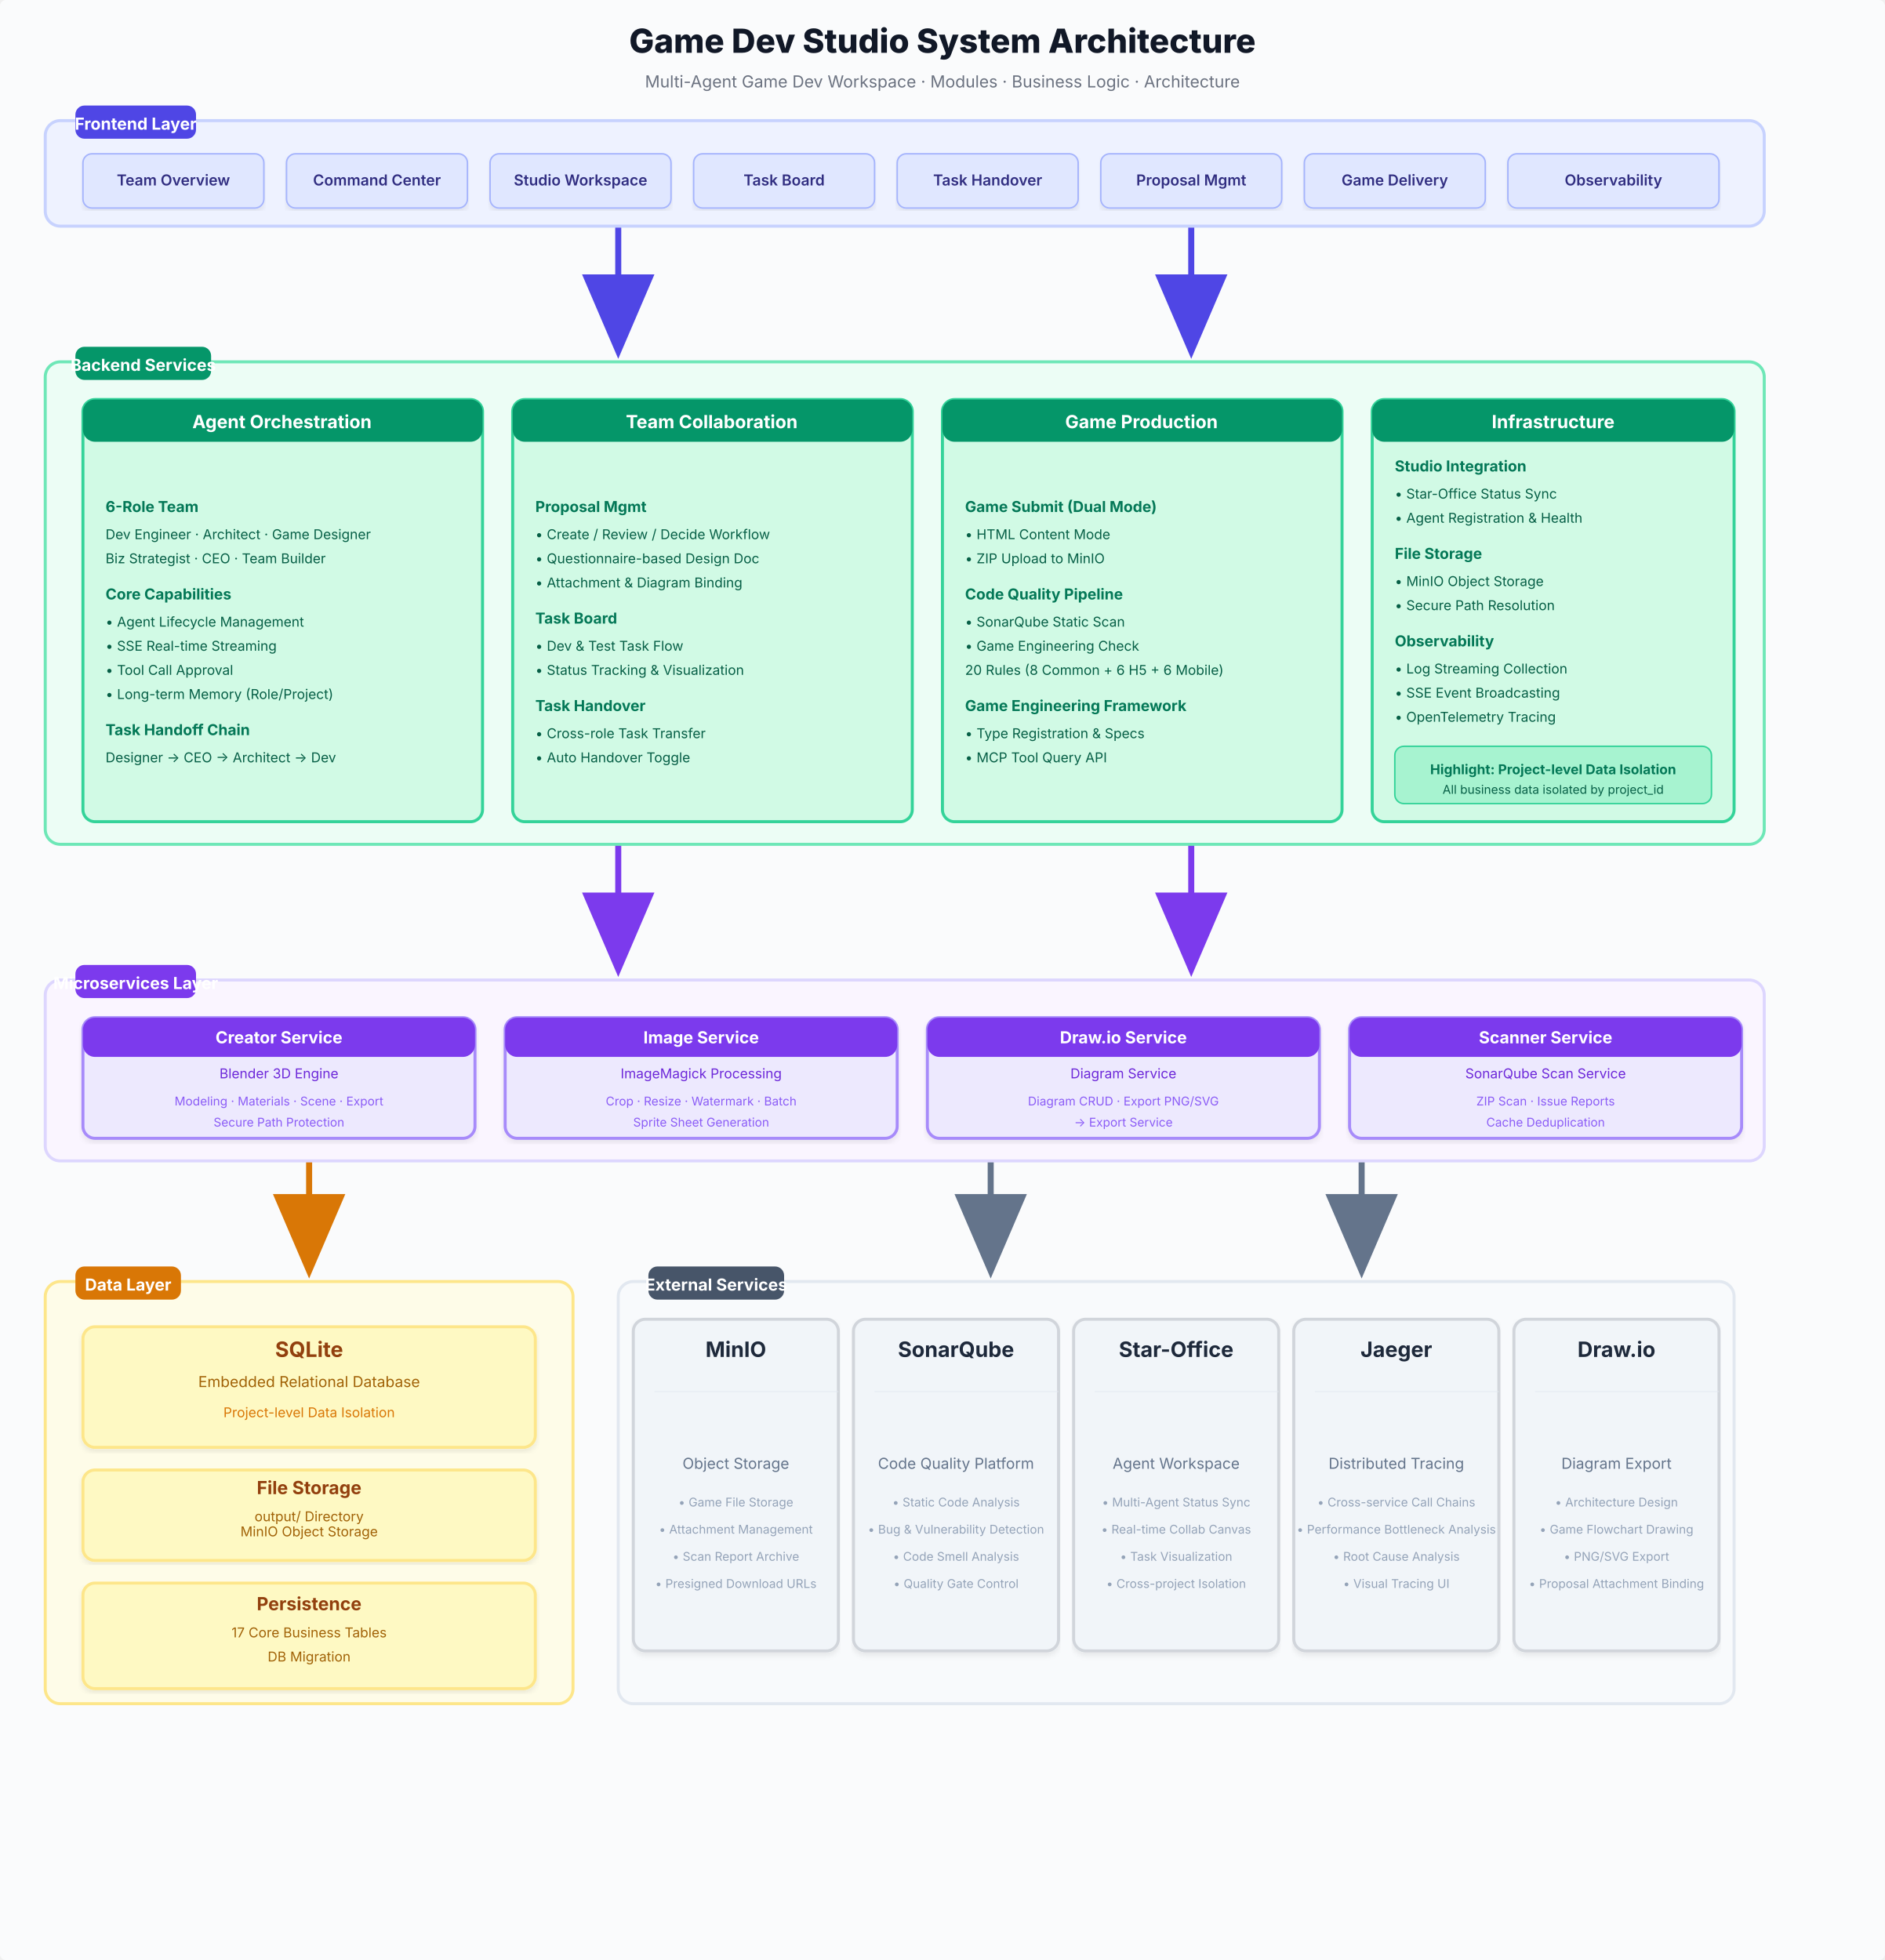
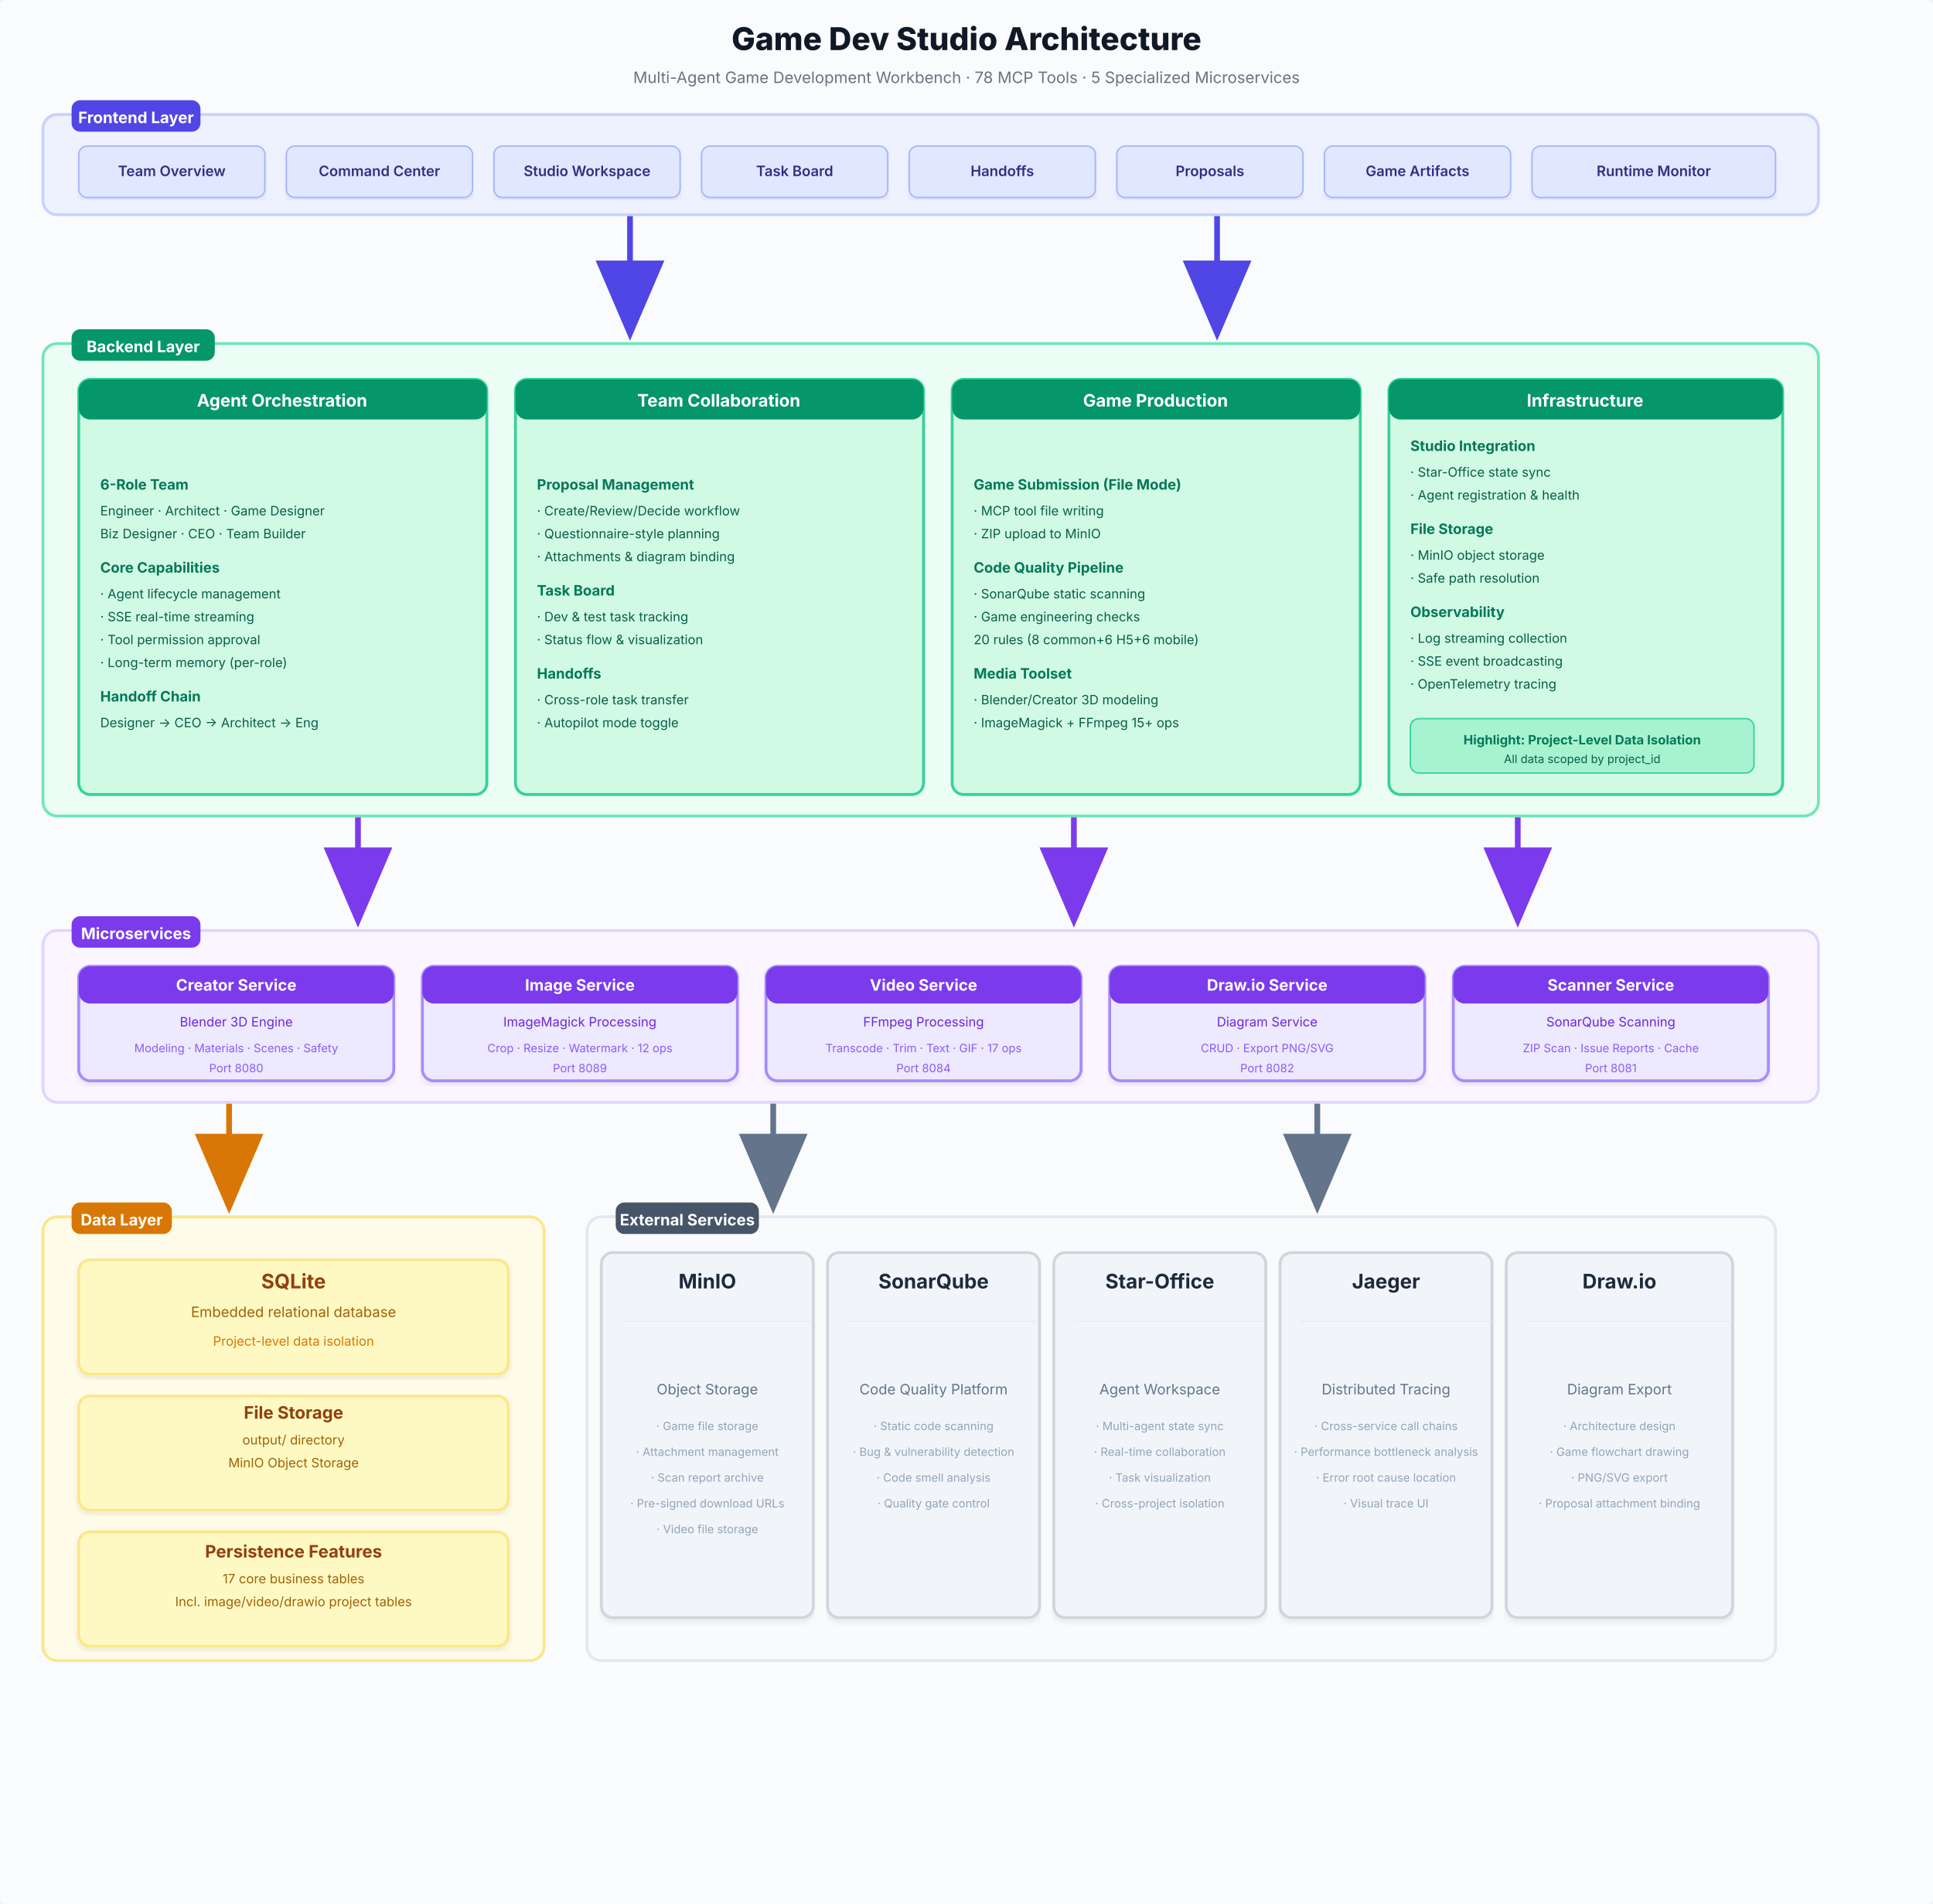
- <svg xmlns="http://www.w3.org/2000/svg" viewBox="0 0 1250 1300" font-family="'Inter', 'PingFang SC', 'Microsoft YaHei', Arial, sans-serif">
+ <svg xmlns="http://www.w3.org/2000/svg" viewBox="0 0 1350 1330" font-family="'Inter', 'PingFang SC', 'Microsoft YaHei', Arial, sans-serif">
  <defs>
    <marker id="aB" markerWidth="14" markerHeight="12" refX="12" refY="6" orient="auto">
      <path d="M0,0 L14,6 L0,12 Z" fill="#4F46E5" />
    </marker>
    <marker id="aP" markerWidth="14" markerHeight="12" refX="12" refY="6" orient="auto">
      <path d="M0,0 L14,6 L0,12 Z" fill="#7C3AED" />
    </marker>
    <marker id="aO" markerWidth="14" markerHeight="12" refX="12" refY="6" orient="auto">
      <path d="M0,0 L14,6 L0,12 Z" fill="#D97706" />
    </marker>
    <marker id="aG" markerWidth="14" markerHeight="12" refX="12" refY="6" orient="auto">
      <path d="M0,0 L14,6 L0,12 Z" fill="#64748B" />
    </marker>
    <filter id="sh" x="-1%" y="-1%" width="102%" height="106%">
      <feDropShadow dx="0" dy="2" stdDeviation="2" flood-opacity="0.08" />
    </filter>
  </defs>
-   <rect width="1250" height="1300" fill="#FAFBFC" rx="4" />
-   <text x="625" y="35" text-anchor="middle" font-size="22" font-weight="800" fill="#111827">Game Dev Studio System Architecture</text>
-   <text x="625" y="58" text-anchor="middle" font-size="11" fill="#6B7280">Multi-Agent Game Dev Workspace · Modules · Business Logic · Architecture</text>
-   <line x1="410" y1="150" x2="410" y2="230" stroke="#4F46E5" stroke-width="4" marker-end="url(#aB)" />
-   <line x1="790" y1="150" x2="790" y2="230" stroke="#4F46E5" stroke-width="4" marker-end="url(#aB)" />
+   <rect width="1350" height="1330" fill="#FAFBFC" rx="4" />
+   <text x="675" y="35" text-anchor="middle" font-size="22" font-weight="800" fill="#111827">Game Dev Studio Architecture</text>
+   <text x="675" y="58" text-anchor="middle" font-size="11" fill="#6B7280">Multi-Agent Game Development Workbench · 78 MCP Tools · 5 Specialized Microservices</text>
+   <line x1="440" y1="150" x2="440" y2="230" stroke="#4F46E5" stroke-width="4" marker-end="url(#aB)" />
+   <line x1="850" y1="150" x2="850" y2="230" stroke="#4F46E5" stroke-width="4" marker-end="url(#aB)" />
  <g transform="translate(30, 80)">
-     <rect x="0" y="0" width="1140" height="70" rx="10" fill="#EEF2FF" stroke="#C7D2FE" stroke-width="2" />
-     <rect x="20" y="-10" width="80" height="22" rx="6" fill="#4F46E5" />
-     <text x="60" y="6" text-anchor="middle" font-size="11" font-weight="700" fill="#FFF">Frontend Layer</text>
-     <rect x="25" y="22" width="120" height="36" rx="6" fill="#E0E7FF" stroke="#A5B4FC" stroke-width="1" filter="url(#sh)" />
-     <text x="85" y="43" text-anchor="middle" font-size="10" font-weight="600" fill="#312E81">Team Overview</text>
-     <rect x="160" y="22" width="120" height="36" rx="6" fill="#E0E7FF" stroke="#A5B4FC" stroke-width="1" filter="url(#sh)" />
-     <text x="220" y="43" text-anchor="middle" font-size="10" font-weight="600" fill="#312E81">Command Center</text>
-     <rect x="295" y="22" width="120" height="36" rx="6" fill="#E0E7FF" stroke="#A5B4FC" stroke-width="1" filter="url(#sh)" />
-     <text x="355" y="43" text-anchor="middle" font-size="10" font-weight="600" fill="#312E81">Studio Workspace</text>
-     <rect x="430" y="22" width="120" height="36" rx="6" fill="#E0E7FF" stroke="#A5B4FC" stroke-width="1" filter="url(#sh)" />
-     <text x="490" y="43" text-anchor="middle" font-size="10" font-weight="600" fill="#312E81">Task Board</text>
-     <rect x="565" y="22" width="120" height="36" rx="6" fill="#E0E7FF" stroke="#A5B4FC" stroke-width="1" filter="url(#sh)" />
-     <text x="625" y="43" text-anchor="middle" font-size="10" font-weight="600" fill="#312E81">Task Handover</text>
-     <rect x="700" y="22" width="120" height="36" rx="6" fill="#E0E7FF" stroke="#A5B4FC" stroke-width="1" filter="url(#sh)" />
-     <text x="760" y="43" text-anchor="middle" font-size="10" font-weight="600" fill="#312E81">Proposal Mgmt</text>
-     <rect x="835" y="22" width="120" height="36" rx="6" fill="#E0E7FF" stroke="#A5B4FC" stroke-width="1" filter="url(#sh)" />
-     <text x="895" y="43" text-anchor="middle" font-size="10" font-weight="600" fill="#312E81">Game Delivery</text>
-     <rect x="970" y="22" width="140" height="36" rx="6" fill="#E0E7FF" stroke="#A5B4FC" stroke-width="1" filter="url(#sh)" />
-     <text x="1040" y="43" text-anchor="middle" font-size="10" font-weight="600" fill="#312E81">Observability</text>
-   </g>
-   <line x1="410" y1="560" x2="410" y2="640" stroke="#7C3AED" stroke-width="4" marker-end="url(#aP)" />
-   <line x1="790" y1="560" x2="790" y2="640" stroke="#7C3AED" stroke-width="4" marker-end="url(#aP)" />
+     <rect x="0" y="0" width="1240" height="70" rx="10" fill="#EEF2FF" stroke="#C7D2FE" stroke-width="2" />
+     <rect x="20" y="-10" width="90" height="22" rx="6" fill="#4F46E5" />
+     <text x="65" y="6" text-anchor="middle" font-size="11" font-weight="700" fill="#FFF">Frontend Layer</text>
+     <rect x="25" y="22" width="130" height="36" rx="6" fill="#E0E7FF" stroke="#A5B4FC" stroke-width="1" filter="url(#sh)" />
+     <text x="90" y="43" text-anchor="middle" font-size="10" font-weight="600" fill="#312E81">Team Overview</text>
+     <rect x="170" y="22" width="130" height="36" rx="6" fill="#E0E7FF" stroke="#A5B4FC" stroke-width="1" filter="url(#sh)" />
+     <text x="235" y="43" text-anchor="middle" font-size="10" font-weight="600" fill="#312E81">Command Center</text>
+     <rect x="315" y="22" width="130" height="36" rx="6" fill="#E0E7FF" stroke="#A5B4FC" stroke-width="1" filter="url(#sh)" />
+     <text x="380" y="43" text-anchor="middle" font-size="10" font-weight="600" fill="#312E81">Studio Workspace</text>
+     <rect x="460" y="22" width="130" height="36" rx="6" fill="#E0E7FF" stroke="#A5B4FC" stroke-width="1" filter="url(#sh)" />
+     <text x="525" y="43" text-anchor="middle" font-size="10" font-weight="600" fill="#312E81">Task Board</text>
+     <rect x="605" y="22" width="130" height="36" rx="6" fill="#E0E7FF" stroke="#A5B4FC" stroke-width="1" filter="url(#sh)" />
+     <text x="670" y="43" text-anchor="middle" font-size="10" font-weight="600" fill="#312E81">Handoffs</text>
+     <rect x="750" y="22" width="130" height="36" rx="6" fill="#E0E7FF" stroke="#A5B4FC" stroke-width="1" filter="url(#sh)" />
+     <text x="815" y="43" text-anchor="middle" font-size="10" font-weight="600" fill="#312E81">Proposals</text>
+     <rect x="895" y="22" width="130" height="36" rx="6" fill="#E0E7FF" stroke="#A5B4FC" stroke-width="1" filter="url(#sh)" />
+     <text x="960" y="43" text-anchor="middle" font-size="10" font-weight="600" fill="#312E81">Game Artifacts</text>
+     <rect x="1040" y="22" width="170" height="36" rx="6" fill="#E0E7FF" stroke="#A5B4FC" stroke-width="1" filter="url(#sh)" />
+     <text x="1125" y="43" text-anchor="middle" font-size="10" font-weight="600" fill="#312E81">Runtime Monitor</text>
+   </g>
+   <line x1="250" y1="570" x2="250" y2="640" stroke="#7C3AED" stroke-width="4" marker-end="url(#aP)" />
+   <line x1="750" y1="570" x2="750" y2="640" stroke="#7C3AED" stroke-width="4" marker-end="url(#aP)" />
+   <line x1="1060" y1="570" x2="1060" y2="640" stroke="#7C3AED" stroke-width="4" marker-end="url(#aP)" />
  <g transform="translate(30, 240)">
-     <rect x="0" y="0" width="1140" height="320" rx="10" fill="#ECFDF5" stroke="#6EE7B7" stroke-width="2" />
-     <rect x="20" y="-10" width="90" height="22" rx="6" fill="#059669" />
-     <text x="65" y="6" text-anchor="middle" font-size="11" font-weight="700" fill="#FFF">Backend Services</text>
-     <rect x="25" y="25" width="265" height="280" rx="8" fill="#D1FAE5" stroke="#34D399" stroke-width="2" />
-     <rect x="25" y="25" width="265" height="28" rx="8" fill="#059669" />
-     <text x="157" y="44" text-anchor="middle" font-size="12" font-weight="700" fill="#FFF">Agent Orchestration</text>
-     <text x="40" y="99.6" font-size="10" font-weight="700" fill="#047857">6-Role Team</text>
-     <text x="40" y="117.6" font-size="9" fill="#065F46">Dev Engineer · Architect · Game Designer</text>
-     <text x="40" y="133.6" font-size="9" fill="#065F46">Biz Strategist · CEO · Team Builder</text>
-     <text x="40" y="157.6" font-size="10" font-weight="700" fill="#047857">Core Capabilities</text>
-     <text x="40" y="175.6" font-size="9" fill="#065F46">• Agent Lifecycle Management</text>
-     <text x="40" y="191.6" font-size="9" fill="#065F46">• SSE Real-time Streaming</text>
-     <text x="40" y="207.6" font-size="9" fill="#065F46">• Tool Call Approval</text>
-     <text x="40" y="223.6" font-size="9" fill="#065F46">• Long-term Memory (Role/Project)</text>
-     <text x="40" y="247.6" font-size="10" font-weight="700" fill="#047857">Task Handoff Chain</text>
-     <text x="40" y="265.6" font-size="9" fill="#065F46">Designer → CEO → Architect → Dev</text>
-     <rect x="310" y="25" width="265" height="280" rx="8" fill="#D1FAE5" stroke="#34D399" stroke-width="2" />
-     <rect x="310" y="25" width="265" height="28" rx="8" fill="#059669" />
-     <text x="442" y="44" text-anchor="middle" font-size="12" font-weight="700" fill="#FFF">Team Collaboration</text>
-     <text x="325" y="99.6" font-size="10" font-weight="700" fill="#047857">Proposal Mgmt</text>
-     <text x="325" y="117.6" font-size="9" fill="#065F46">• Create / Review / Decide Workflow</text>
-     <text x="325" y="133.6" font-size="9" fill="#065F46">• Questionnaire-based Design Doc</text>
-     <text x="325" y="149.6" font-size="9" fill="#065F46">• Attachment &amp; Diagram Binding</text>
-     <text x="325" y="173.6" font-size="10" font-weight="700" fill="#047857">Task Board</text>
-     <text x="325" y="191.6" font-size="9" fill="#065F46">• Dev &amp; Test Task Flow</text>
-     <text x="325" y="207.6" font-size="9" fill="#065F46">• Status Tracking &amp; Visualization</text>
-     <text x="325" y="231.6" font-size="10" font-weight="700" fill="#047857">Task Handover</text>
-     <text x="325" y="249.6" font-size="9" fill="#065F46">• Cross-role Task Transfer</text>
-     <text x="325" y="265.6" font-size="9" fill="#065F46">• Auto Handover Toggle</text>
-     <rect x="595" y="25" width="265" height="280" rx="8" fill="#D1FAE5" stroke="#34D399" stroke-width="2" />
-     <rect x="595" y="25" width="265" height="28" rx="8" fill="#059669" />
-     <text x="727" y="44" text-anchor="middle" font-size="12" font-weight="700" fill="#FFF">Game Production</text>
-     <text x="610" y="99.6" font-size="10" font-weight="700" fill="#047857">Game Submit (Dual Mode)</text>
-     <text x="610" y="117.6" font-size="9" fill="#065F46">• HTML Content Mode</text>
-     <text x="610" y="133.6" font-size="9" fill="#065F46">• ZIP Upload to MinIO</text>
-     <text x="610" y="157.6" font-size="10" font-weight="700" fill="#047857">Code Quality Pipeline</text>
-     <text x="610" y="175.6" font-size="9" fill="#065F46">• SonarQube Static Scan</text>
-     <text x="610" y="191.6" font-size="9" fill="#065F46">• Game Engineering Check</text>
-     <text x="610" y="207.6" font-size="9" fill="#065F46">20 Rules (8 Common + 6 H5 + 6 Mobile)</text>
-     <text x="610" y="231.6" font-size="10" font-weight="700" fill="#047857">Game Engineering Framework</text>
-     <text x="610" y="249.6" font-size="9" fill="#065F46">• Type Registration &amp; Specs</text>
-     <text x="610" y="265.6" font-size="9" fill="#065F46">• MCP Tool Query API</text>
-     <rect x="880" y="25" width="240" height="280" rx="8" fill="#D1FAE5" stroke="#34D399" stroke-width="2" />
-     <rect x="880" y="25" width="240" height="28" rx="8" fill="#059669" />
-     <text x="1000" y="44" text-anchor="middle" font-size="12" font-weight="700" fill="#FFF">Infrastructure</text>
-     <text x="895" y="72.7" font-size="10" font-weight="700" fill="#047857">Studio Integration</text>
-     <text x="895" y="90.7" font-size="9" fill="#065F46">• Star-Office Status Sync</text>
-     <text x="895" y="106.7" font-size="9" fill="#065F46">• Agent Registration &amp; Health</text>
-     <text x="895" y="130.7" font-size="10" font-weight="700" fill="#047857">File Storage</text>
-     <text x="895" y="148.7" font-size="9" fill="#065F46">• MinIO Object Storage</text>
-     <text x="895" y="164.7" font-size="9" fill="#065F46">• Secure Path Resolution</text>
-     <text x="895" y="188.7" font-size="10" font-weight="700" fill="#047857">Observability</text>
-     <text x="895" y="206.7" font-size="9" fill="#065F46">• Log Streaming Collection</text>
-     <text x="895" y="222.7" font-size="9" fill="#065F46">• SSE Event Broadcasting</text>
-     <text x="895" y="238.7" font-size="9" fill="#065F46">• OpenTelemetry Tracing</text>
-     <rect x="895" y="255" width="210" height="38" rx="6" fill="#A7F3D0" stroke="#34D399" stroke-width="1" />
-     <text x="1000" y="273.5" text-anchor="middle" font-size="9" font-weight="700" fill="#047857">Highlight: Project-level Data Isolation</text>
-     <text x="1000" y="286.5" text-anchor="middle" font-size="8" fill="#065F46">All business data isolated by project_id</text>
-   </g>
-   <line x1="205" y1="770" x2="205" y2="840" stroke="#D97706" stroke-width="4" marker-end="url(#aO)" />
-   <line x1="657" y1="770" x2="657" y2="840" stroke="#64748B" stroke-width="4" marker-end="url(#aG)" />
-   <line x1="903" y1="770" x2="903" y2="840" stroke="#64748B" stroke-width="4" marker-end="url(#aG)" />
+     <rect x="0" y="0" width="1240" height="330" rx="10" fill="#ECFDF5" stroke="#6EE7B7" stroke-width="2" />
+     <rect x="20" y="-10" width="100" height="22" rx="6" fill="#059669" />
+     <text x="70" y="6" text-anchor="middle" font-size="11" font-weight="700" fill="#FFF">Backend Layer</text>
+     <rect x="25" y="25" width="285" height="290" rx="8" fill="#D1FAE5" stroke="#34D399" stroke-width="2" />
+     <rect x="25" y="25" width="285" height="28" rx="8" fill="#059669" />
+     <text x="167" y="44" text-anchor="middle" font-size="12" font-weight="700" fill="#FFF">Agent Orchestration</text>
+     <text x="40" y="102" font-size="10" font-weight="700" fill="#047857">6-Role Team</text>
+     <text x="40" y="120" font-size="9" fill="#065F46">Engineer · Architect · Game Designer</text>
+     <text x="40" y="136" font-size="9" fill="#065F46">Biz Designer · CEO · Team Builder</text>
+     <text x="40" y="160" font-size="10" font-weight="700" fill="#047857">Core Capabilities</text>
+     <text x="40" y="178" font-size="9" fill="#065F46">· Agent lifecycle management</text>
+     <text x="40" y="194" font-size="9" fill="#065F46">· SSE real-time streaming</text>
+     <text x="40" y="210" font-size="9" fill="#065F46">· Tool permission approval</text>
+     <text x="40" y="226" font-size="9" fill="#065F46">· Long-term memory (per-role)</text>
+     <text x="40" y="250" font-size="10" font-weight="700" fill="#047857">Handoff Chain</text>
+     <text x="40" y="268" font-size="9" fill="#065F46">Designer → CEO → Architect → Eng</text>
+     <rect x="330" y="25" width="285" height="290" rx="8" fill="#D1FAE5" stroke="#34D399" stroke-width="2" />
+     <rect x="330" y="25" width="285" height="28" rx="8" fill="#059669" />
+     <text x="472" y="44" text-anchor="middle" font-size="12" font-weight="700" fill="#FFF">Team Collaboration</text>
+     <text x="345" y="102" font-size="10" font-weight="700" fill="#047857">Proposal Management</text>
+     <text x="345" y="120" font-size="9" fill="#065F46">· Create/Review/Decide workflow</text>
+     <text x="345" y="136" font-size="9" fill="#065F46">· Questionnaire-style planning</text>
+     <text x="345" y="152" font-size="9" fill="#065F46">· Attachments &amp; diagram binding</text>
+     <text x="345" y="176" font-size="10" font-weight="700" fill="#047857">Task Board</text>
+     <text x="345" y="194" font-size="9" fill="#065F46">· Dev &amp; test task tracking</text>
+     <text x="345" y="210" font-size="9" fill="#065F46">· Status flow &amp; visualization</text>
+     <text x="345" y="234" font-size="10" font-weight="700" fill="#047857">Handoffs</text>
+     <text x="345" y="252" font-size="9" fill="#065F46">· Cross-role task transfer</text>
+     <text x="345" y="268" font-size="9" fill="#065F46">· Autopilot mode toggle</text>
+     <rect x="635" y="25" width="285" height="290" rx="8" fill="#D1FAE5" stroke="#34D399" stroke-width="2" />
+     <rect x="635" y="25" width="285" height="28" rx="8" fill="#059669" />
+     <text x="777" y="44" text-anchor="middle" font-size="12" font-weight="700" fill="#FFF">Game Production</text>
+     <text x="650" y="102" font-size="10" font-weight="700" fill="#047857">Game Submission (File Mode)</text>
+     <text x="650" y="120" font-size="9" fill="#065F46">· MCP tool file writing</text>
+     <text x="650" y="136" font-size="9" fill="#065F46">· ZIP upload to MinIO</text>
+     <text x="650" y="160" font-size="10" font-weight="700" fill="#047857">Code Quality Pipeline</text>
+     <text x="650" y="178" font-size="9" fill="#065F46">· SonarQube static scanning</text>
+     <text x="650" y="194" font-size="9" fill="#065F46">· Game engineering checks</text>
+     <text x="650" y="210" font-size="9" fill="#065F46">  20 rules (8 common+6 H5+6 mobile)</text>
+     <text x="650" y="234" font-size="10" font-weight="700" fill="#047857">Media Toolset</text>
+     <text x="650" y="252" font-size="9" fill="#065F46">· Blender/Creator 3D modeling</text>
+     <text x="650" y="268" font-size="9" fill="#065F46">· ImageMagick + FFmpeg 15+ ops</text>
+     <rect x="940" y="25" width="275" height="290" rx="8" fill="#D1FAE5" stroke="#34D399" stroke-width="2" />
+     <rect x="940" y="25" width="275" height="28" rx="8" fill="#059669" />
+     <text x="1077" y="44" text-anchor="middle" font-size="12" font-weight="700" fill="#FFF">Infrastructure</text>
+     <text x="955" y="75" font-size="10" font-weight="700" fill="#047857">Studio Integration</text>
+     <text x="955" y="93" font-size="9" fill="#065F46">· Star-Office state sync</text>
+     <text x="955" y="109" font-size="9" fill="#065F46">· Agent registration &amp; health</text>
+     <text x="955" y="133" font-size="10" font-weight="700" fill="#047857">File Storage</text>
+     <text x="955" y="151" font-size="9" fill="#065F46">· MinIO object storage</text>
+     <text x="955" y="167" font-size="9" fill="#065F46">· Safe path resolution</text>
+     <text x="955" y="191" font-size="10" font-weight="700" fill="#047857">Observability</text>
+     <text x="955" y="209" font-size="9" fill="#065F46">· Log streaming collection</text>
+     <text x="955" y="225" font-size="9" fill="#065F46">· SSE event broadcasting</text>
+     <text x="955" y="241" font-size="9" fill="#065F46">· OpenTelemetry tracing</text>
+     <rect x="955" y="262" width="240" height="38" rx="6" fill="#A7F3D0" stroke="#34D399" stroke-width="1" />
+     <text x="1075" y="280" text-anchor="middle" font-size="9" font-weight="700" fill="#047857">Highlight: Project-Level Data Isolation</text>
+     <text x="1075" y="293" text-anchor="middle" font-size="8" fill="#065F46">All data scoped by project_id</text>
+   </g>
+   <line x1="160" y1="770" x2="160" y2="840" stroke="#D97706" stroke-width="4" marker-end="url(#aO)" />
+   <line x1="540" y1="770" x2="540" y2="840" stroke="#64748B" stroke-width="4" marker-end="url(#aG)" />
+   <line x1="920" y1="770" x2="920" y2="840" stroke="#64748B" stroke-width="4" marker-end="url(#aG)" />
  <g transform="translate(30, 650)">
-     <rect x="0" y="0" width="1140" height="120" rx="10" fill="#FAF5FF" stroke="#DDD6FE" stroke-width="2" />
-     <rect x="20" y="-10" width="80" height="22" rx="6" fill="#7C3AED" />
-     <text x="60" y="6" text-anchor="middle" font-size="11" font-weight="700" fill="#FFF">Microservices Layer</text>
-     <rect x="25" y="25" width="260" height="80" rx="8" fill="#EDE9FE" stroke="#A78BFA" stroke-width="2" filter="url(#sh)" />
-     <rect x="25" y="25" width="260" height="26" rx="8" fill="#7C3AED" />
-     <text x="155" y="42" text-anchor="middle" font-size="11" font-weight="700" fill="#FFF">Creator Service</text>
-     <text x="155" y="65.2" text-anchor="middle" font-size="9" fill="#6D28D9">Blender 3D Engine</text>
-     <text x="155" y="83.2" text-anchor="middle" font-size="8" fill="#8B5CF6">Modeling · Materials · Scene · Export</text>
-     <text x="155" y="97.2" text-anchor="middle" font-size="8" fill="#8B5CF6">Secure Path Protection</text>
-     <rect x="305" y="25" width="260" height="80" rx="8" fill="#EDE9FE" stroke="#A78BFA" stroke-width="2" filter="url(#sh)" />
-     <rect x="305" y="25" width="260" height="26" rx="8" fill="#7C3AED" />
-     <text x="435" y="42" text-anchor="middle" font-size="11" font-weight="700" fill="#FFF">Image Service</text>
-     <text x="435" y="65.2" text-anchor="middle" font-size="9" fill="#6D28D9">ImageMagick Processing</text>
-     <text x="435" y="83.2" text-anchor="middle" font-size="8" fill="#8B5CF6">Crop · Resize · Watermark · Batch</text>
-     <text x="435" y="97.2" text-anchor="middle" font-size="8" fill="#8B5CF6">Sprite Sheet Generation</text>
-     <rect x="585" y="25" width="260" height="80" rx="8" fill="#EDE9FE" stroke="#A78BFA" stroke-width="2" filter="url(#sh)" />
-     <rect x="585" y="25" width="260" height="26" rx="8" fill="#7C3AED" />
-     <text x="715" y="42" text-anchor="middle" font-size="11" font-weight="700" fill="#FFF">Draw.io Service</text>
-     <text x="715" y="65.2" text-anchor="middle" font-size="9" fill="#6D28D9">Diagram Service</text>
-     <text x="715" y="83.2" text-anchor="middle" font-size="8" fill="#8B5CF6">Diagram CRUD · Export PNG/SVG</text>
-     <text x="715" y="97.2" text-anchor="middle" font-size="8" fill="#8B5CF6">→ Export Service</text>
-     <rect x="865" y="25" width="260" height="80" rx="8" fill="#EDE9FE" stroke="#A78BFA" stroke-width="2" filter="url(#sh)" />
-     <rect x="865" y="25" width="260" height="26" rx="8" fill="#7C3AED" />
-     <text x="995" y="42" text-anchor="middle" font-size="11" font-weight="700" fill="#FFF">Scanner Service</text>
-     <text x="995" y="65.2" text-anchor="middle" font-size="9" fill="#6D28D9">SonarQube Scan Service</text>
-     <text x="995" y="83.2" text-anchor="middle" font-size="8" fill="#8B5CF6">ZIP Scan · Issue Reports</text>
-     <text x="995" y="97.2" text-anchor="middle" font-size="8" fill="#8B5CF6">Cache Deduplication</text>
+     <rect x="0" y="0" width="1240" height="120" rx="10" fill="#FAF5FF" stroke="#DDD6FE" stroke-width="2" />
+     <rect x="20" y="-10" width="90" height="22" rx="6" fill="#7C3AED" />
+     <text x="65" y="6" text-anchor="middle" font-size="11" font-weight="700" fill="#FFF">Microservices</text>
+     <rect x="25" y="25" width="220" height="80" rx="8" fill="#EDE9FE" stroke="#A78BFA" stroke-width="2" filter="url(#sh)" />
+     <rect x="25" y="25" width="220" height="26" rx="8" fill="#7C3AED" />
+     <text x="135" y="42" text-anchor="middle" font-size="11" font-weight="700" fill="#FFF">Creator Service</text>
+     <text x="135" y="67" text-anchor="middle" font-size="9" fill="#6D28D9">Blender 3D Engine</text>
+     <text x="135" y="85" text-anchor="middle" font-size="8" fill="#8B5CF6">Modeling · Materials · Scenes · Safety</text>
+     <text x="135" y="99" text-anchor="middle" font-size="8" fill="#8B5CF6">Port 8080</text>
+     <rect x="265" y="25" width="220" height="80" rx="8" fill="#EDE9FE" stroke="#A78BFA" stroke-width="2" filter="url(#sh)" />
+     <rect x="265" y="25" width="220" height="26" rx="8" fill="#7C3AED" />
+     <text x="375" y="42" text-anchor="middle" font-size="11" font-weight="700" fill="#FFF">Image Service</text>
+     <text x="375" y="67" text-anchor="middle" font-size="9" fill="#6D28D9">ImageMagick Processing</text>
+     <text x="375" y="85" text-anchor="middle" font-size="8" fill="#8B5CF6">Crop · Resize · Watermark · 12 ops</text>
+     <text x="375" y="99" text-anchor="middle" font-size="8" fill="#8B5CF6">Port 8089</text>
+     <rect x="505" y="25" width="220" height="80" rx="8" fill="#EDE9FE" stroke="#A78BFA" stroke-width="2" filter="url(#sh)" />
+     <rect x="505" y="25" width="220" height="26" rx="8" fill="#7C3AED" />
+     <text x="615" y="42" text-anchor="middle" font-size="11" font-weight="700" fill="#FFF">Video Service</text>
+     <text x="615" y="67" text-anchor="middle" font-size="9" fill="#6D28D9">FFmpeg Processing</text>
+     <text x="615" y="85" text-anchor="middle" font-size="8" fill="#8B5CF6">Transcode · Trim · Text · GIF · 17 ops</text>
+     <text x="615" y="99" text-anchor="middle" font-size="8" fill="#8B5CF6">Port 8084</text>
+     <rect x="745" y="25" width="220" height="80" rx="8" fill="#EDE9FE" stroke="#A78BFA" stroke-width="2" filter="url(#sh)" />
+     <rect x="745" y="25" width="220" height="26" rx="8" fill="#7C3AED" />
+     <text x="855" y="42" text-anchor="middle" font-size="11" font-weight="700" fill="#FFF">Draw.io Service</text>
+     <text x="855" y="67" text-anchor="middle" font-size="9" fill="#6D28D9">Diagram Service</text>
+     <text x="855" y="85" text-anchor="middle" font-size="8" fill="#8B5CF6">CRUD · Export PNG/SVG</text>
+     <text x="855" y="99" text-anchor="middle" font-size="8" fill="#8B5CF6">Port 8082</text>
+     <rect x="985" y="25" width="220" height="80" rx="8" fill="#EDE9FE" stroke="#A78BFA" stroke-width="2" filter="url(#sh)" />
+     <rect x="985" y="25" width="220" height="26" rx="8" fill="#7C3AED" />
+     <text x="1095" y="42" text-anchor="middle" font-size="11" font-weight="700" fill="#FFF">Scanner Service</text>
+     <text x="1095" y="67" text-anchor="middle" font-size="9" fill="#6D28D9">SonarQube Scanning</text>
+     <text x="1095" y="85" text-anchor="middle" font-size="8" fill="#8B5CF6">ZIP Scan · Issue Reports · Cache</text>
+     <text x="1095" y="99" text-anchor="middle" font-size="8" fill="#8B5CF6">Port 8081</text>
  </g>
  <g transform="translate(30, 850)">
-     <rect x="0" y="0" width="350" height="280" rx="10" fill="#FEFCE8" stroke="#FDE68A" stroke-width="2" />
+     <rect x="0" y="0" width="350" height="310" rx="10" fill="#FEFCE8" stroke="#FDE68A" stroke-width="2" />
    <rect x="20" y="-10" width="70" height="22" rx="6" fill="#D97706" />
    <text x="55" y="6" text-anchor="middle" font-size="11" font-weight="700" fill="#FFF">Data Layer</text>
    <rect x="25" y="30" width="300" height="80" rx="8" fill="#FEF9C3" stroke="#FDE68A" stroke-width="2" filter="url(#sh)" />
    <text x="175" y="50" text-anchor="middle" font-size="14" font-weight="700" fill="#92400E">SQLite</text>
-     <text x="175" y="70" text-anchor="middle" font-size="10" fill="#A16207">Embedded Relational Database</text>
-     <text x="175" y="90" text-anchor="middle" font-size="9" fill="#D97706">Project-level Data Isolation</text>
-     <rect x="25" y="125" width="300" height="60" rx="8" fill="#FEF9C3" stroke="#FDE68A" stroke-width="2" filter="url(#sh)" />
+     <text x="175" y="70" text-anchor="middle" font-size="10" fill="#A16207">Embedded relational database</text>
+     <text x="175" y="90" text-anchor="middle" font-size="9" fill="#D97706">Project-level data isolation</text>
+     <rect x="25" y="125" width="300" height="80" rx="8" fill="#FEF9C3" stroke="#FDE68A" stroke-width="2" filter="url(#sh)" />
    <text x="175" y="141" text-anchor="middle" font-size="12" font-weight="700" fill="#92400E">File Storage</text>
-     <text x="175" y="159" text-anchor="middle" font-size="9" fill="#A16207">output/ Directory</text>
-     <text x="175" y="169" text-anchor="middle" font-size="9" fill="#A16207">MinIO Object Storage</text>
-     <rect x="25" y="200" width="300" height="70" rx="8" fill="#FEF9C3" stroke="#FDE68A" stroke-width="2" filter="url(#sh)" />
-     <text x="175" y="218" text-anchor="middle" font-size="12" font-weight="700" fill="#92400E">Persistence</text>
-     <text x="175" y="236" text-anchor="middle" font-size="9" fill="#A16207">17 Core Business Tables</text>
-     <text x="175" y="252" text-anchor="middle" font-size="9" fill="#A16207">DB Migration</text>
-     <rect x="380" y="0" width="740" height="280" rx="10" fill="#F8FAFC" stroke="#E2E8F0" stroke-width="2" />
-     <rect x="400" y="-10" width="90" height="22" rx="6" fill="#475569" />
-     <text x="445" y="6" text-anchor="middle" font-size="11" font-weight="700" fill="#FFF">External Services</text>
-     <rect x="390" y="25" width="136" height="220" rx="8" fill="#F1F5F9" stroke="#D1D5DB" stroke-width="2" filter="url(#sh)" />
-     <text x="458" y="50" text-anchor="middle" font-size="14" font-weight="700" fill="#1E293B">MinIO</text>
-     <line x1="404" y1="73" x2="526" y2="73" stroke="#E2E8F0" stroke-width="0.5" />
-     <text x="458" y="124.2" text-anchor="middle" font-size="10" fill="#64748B">Object Storage</text>
-     <text x="458" y="149.2" text-anchor="middle" font-size="8" fill="#94A3B8">• Game File Storage</text>
-     <text x="458" y="167.2" text-anchor="middle" font-size="8" fill="#94A3B8">• Attachment Management</text>
-     <text x="458" y="185.2" text-anchor="middle" font-size="8" fill="#94A3B8">• Scan Report Archive</text>
-     <text x="458" y="203.2" text-anchor="middle" font-size="8" fill="#94A3B8">• Presigned Download URLs</text>
-     <rect x="536" y="25" width="136" height="220" rx="8" fill="#F1F5F9" stroke="#D1D5DB" stroke-width="2" filter="url(#sh)" />
-     <text x="604" y="50" text-anchor="middle" font-size="14" font-weight="700" fill="#1E293B">SonarQube</text>
-     <line x1="550" y1="73" x2="672" y2="73" stroke="#E2E8F0" stroke-width="0.5" />
-     <text x="604" y="124.2" text-anchor="middle" font-size="10" fill="#64748B">Code Quality Platform</text>
-     <text x="604" y="149.2" text-anchor="middle" font-size="8" fill="#94A3B8">• Static Code Analysis</text>
-     <text x="604" y="167.2" text-anchor="middle" font-size="8" fill="#94A3B8">• Bug &amp; Vulnerability Detection</text>
-     <text x="604" y="185.2" text-anchor="middle" font-size="8" fill="#94A3B8">• Code Smell Analysis</text>
-     <text x="604" y="203.2" text-anchor="middle" font-size="8" fill="#94A3B8">• Quality Gate Control</text>
-     <rect x="682" y="25" width="136" height="220" rx="8" fill="#F1F5F9" stroke="#D1D5DB" stroke-width="2" filter="url(#sh)" />
-     <text x="750" y="50" text-anchor="middle" font-size="14" font-weight="700" fill="#1E293B">Star-Office</text>
-     <line x1="696" y1="73" x2="818" y2="73" stroke="#E2E8F0" stroke-width="0.5" />
-     <text x="750" y="124.2" text-anchor="middle" font-size="10" fill="#64748B">Agent Workspace</text>
-     <text x="750" y="149.2" text-anchor="middle" font-size="8" fill="#94A3B8">• Multi-Agent Status Sync</text>
-     <text x="750" y="167.2" text-anchor="middle" font-size="8" fill="#94A3B8">• Real-time Collab Canvas</text>
-     <text x="750" y="185.2" text-anchor="middle" font-size="8" fill="#94A3B8">• Task Visualization</text>
-     <text x="750" y="203.2" text-anchor="middle" font-size="8" fill="#94A3B8">• Cross-project Isolation</text>
-     <rect x="828" y="25" width="136" height="220" rx="8" fill="#F1F5F9" stroke="#D1D5DB" stroke-width="2" filter="url(#sh)" />
-     <text x="896" y="50" text-anchor="middle" font-size="14" font-weight="700" fill="#1E293B">Jaeger</text>
-     <line x1="842" y1="73" x2="964" y2="73" stroke="#E2E8F0" stroke-width="0.5" />
-     <text x="896" y="124.2" text-anchor="middle" font-size="10" fill="#64748B">Distributed Tracing</text>
-     <text x="896" y="149.2" text-anchor="middle" font-size="8" fill="#94A3B8">• Cross-service Call Chains</text>
-     <text x="896" y="167.2" text-anchor="middle" font-size="8" fill="#94A3B8">• Performance Bottleneck Analysis</text>
-     <text x="896" y="185.2" text-anchor="middle" font-size="8" fill="#94A3B8">• Root Cause Analysis</text>
-     <text x="896" y="203.2" text-anchor="middle" font-size="8" fill="#94A3B8">• Visual Tracing UI</text>
-     <rect x="974" y="25" width="136" height="220" rx="8" fill="#F1F5F9" stroke="#D1D5DB" stroke-width="2" filter="url(#sh)" />
-     <text x="1042" y="50" text-anchor="middle" font-size="14" font-weight="700" fill="#1E293B">Draw.io</text>
-     <line x1="988" y1="73" x2="1110" y2="73" stroke="#E2E8F0" stroke-width="0.5" />
-     <text x="1042" y="124.2" text-anchor="middle" font-size="10" fill="#64748B">Diagram Export</text>
-     <text x="1042" y="149.2" text-anchor="middle" font-size="8" fill="#94A3B8">• Architecture Design</text>
-     <text x="1042" y="167.2" text-anchor="middle" font-size="8" fill="#94A3B8">• Game Flowchart Drawing</text>
-     <text x="1042" y="185.2" text-anchor="middle" font-size="8" fill="#94A3B8">• PNG/SVG Export</text>
-     <text x="1042" y="203.2" text-anchor="middle" font-size="8" fill="#94A3B8">• Proposal Attachment Binding</text>
+     <text x="175" y="159" text-anchor="middle" font-size="9" fill="#A16207">output/ directory</text>
+     <text x="175" y="175" text-anchor="middle" font-size="9" fill="#A16207">MinIO Object Storage</text>
+     <rect x="25" y="220" width="300" height="80" rx="8" fill="#FEF9C3" stroke="#FDE68A" stroke-width="2" filter="url(#sh)" />
+     <text x="175" y="238" text-anchor="middle" font-size="12" font-weight="700" fill="#92400E">Persistence Features</text>
+     <text x="175" y="256" text-anchor="middle" font-size="9" fill="#A16207">17 core business tables</text>
+     <text x="175" y="272" text-anchor="middle" font-size="9" fill="#A16207">Incl. image/video/drawio project tables</text>
+     <rect x="380" y="0" width="830" height="310" rx="10" fill="#F8FAFC" stroke="#E2E8F0" stroke-width="2" />
+     <rect x="400" y="-10" width="100" height="22" rx="6" fill="#475569" />
+     <text x="450" y="6" text-anchor="middle" font-size="11" font-weight="700" fill="#FFF">External Services</text>
+     <rect x="390" y="25" width="148" height="255" rx="8" fill="#F1F5F9" stroke="#D1D5DB" stroke-width="2" filter="url(#sh)" />
+     <text x="464" y="50" text-anchor="middle" font-size="14" font-weight="700" fill="#1E293B">MinIO</text>
+     <line x1="404" y1="73" x2="538" y2="73" stroke="#E2E8F0" stroke-width="0.5" />
+     <text x="464" y="124" text-anchor="middle" font-size="10" fill="#64748B">Object Storage</text>
+     <text x="464" y="149" text-anchor="middle" font-size="8" fill="#94A3B8">· Game file storage</text>
+     <text x="464" y="167" text-anchor="middle" font-size="8" fill="#94A3B8">· Attachment management</text>
+     <text x="464" y="185" text-anchor="middle" font-size="8" fill="#94A3B8">· Scan report archive</text>
+     <text x="464" y="203" text-anchor="middle" font-size="8" fill="#94A3B8">· Pre-signed download URLs</text>
+     <text x="464" y="221" text-anchor="middle" font-size="8" fill="#94A3B8">· Video file storage</text>
+     <rect x="548" y="25" width="148" height="255" rx="8" fill="#F1F5F9" stroke="#D1D5DB" stroke-width="2" filter="url(#sh)" />
+     <text x="622" y="50" text-anchor="middle" font-size="14" font-weight="700" fill="#1E293B">SonarQube</text>
+     <line x1="562" y1="73" x2="696" y2="73" stroke="#E2E8F0" stroke-width="0.5" />
+     <text x="622" y="124" text-anchor="middle" font-size="10" fill="#64748B">Code Quality Platform</text>
+     <text x="622" y="149" text-anchor="middle" font-size="8" fill="#94A3B8">· Static code scanning</text>
+     <text x="622" y="167" text-anchor="middle" font-size="8" fill="#94A3B8">· Bug &amp; vulnerability detection</text>
+     <text x="622" y="185" text-anchor="middle" font-size="8" fill="#94A3B8">· Code smell analysis</text>
+     <text x="622" y="203" text-anchor="middle" font-size="8" fill="#94A3B8">· Quality gate control</text>
+     <rect x="706" y="25" width="148" height="255" rx="8" fill="#F1F5F9" stroke="#D1D5DB" stroke-width="2" filter="url(#sh)" />
+     <text x="780" y="50" text-anchor="middle" font-size="14" font-weight="700" fill="#1E293B">Star-Office</text>
+     <line x1="720" y1="73" x2="854" y2="73" stroke="#E2E8F0" stroke-width="0.5" />
+     <text x="780" y="124" text-anchor="middle" font-size="10" fill="#64748B">Agent Workspace</text>
+     <text x="780" y="149" text-anchor="middle" font-size="8" fill="#94A3B8">· Multi-agent state sync</text>
+     <text x="780" y="167" text-anchor="middle" font-size="8" fill="#94A3B8">· Real-time collaboration</text>
+     <text x="780" y="185" text-anchor="middle" font-size="8" fill="#94A3B8">· Task visualization</text>
+     <text x="780" y="203" text-anchor="middle" font-size="8" fill="#94A3B8">· Cross-project isolation</text>
+     <rect x="864" y="25" width="148" height="255" rx="8" fill="#F1F5F9" stroke="#D1D5DB" stroke-width="2" filter="url(#sh)" />
+     <text x="938" y="50" text-anchor="middle" font-size="14" font-weight="700" fill="#1E293B">Jaeger</text>
+     <line x1="878" y1="73" x2="1012" y2="73" stroke="#E2E8F0" stroke-width="0.5" />
+     <text x="938" y="124" text-anchor="middle" font-size="10" fill="#64748B">Distributed Tracing</text>
+     <text x="938" y="149" text-anchor="middle" font-size="8" fill="#94A3B8">· Cross-service call chains</text>
+     <text x="938" y="167" text-anchor="middle" font-size="8" fill="#94A3B8">· Performance bottleneck analysis</text>
+     <text x="938" y="185" text-anchor="middle" font-size="8" fill="#94A3B8">· Error root cause location</text>
+     <text x="938" y="203" text-anchor="middle" font-size="8" fill="#94A3B8">· Visual trace UI</text>
+     <rect x="1022" y="25" width="158" height="255" rx="8" fill="#F1F5F9" stroke="#D1D5DB" stroke-width="2" filter="url(#sh)" />
+     <text x="1101" y="50" text-anchor="middle" font-size="14" font-weight="700" fill="#1E293B">Draw.io</text>
+     <line x1="1036" y1="73" x2="1180" y2="73" stroke="#E2E8F0" stroke-width="0.5" />
+     <text x="1101" y="124" text-anchor="middle" font-size="10" fill="#64748B">Diagram Export</text>
+     <text x="1101" y="149" text-anchor="middle" font-size="8" fill="#94A3B8">· Architecture design</text>
+     <text x="1101" y="167" text-anchor="middle" font-size="8" fill="#94A3B8">· Game flowchart drawing</text>
+     <text x="1101" y="185" text-anchor="middle" font-size="8" fill="#94A3B8">· PNG/SVG export</text>
+     <text x="1101" y="203" text-anchor="middle" font-size="8" fill="#94A3B8">· Proposal attachment binding</text>
  </g>
</svg>
